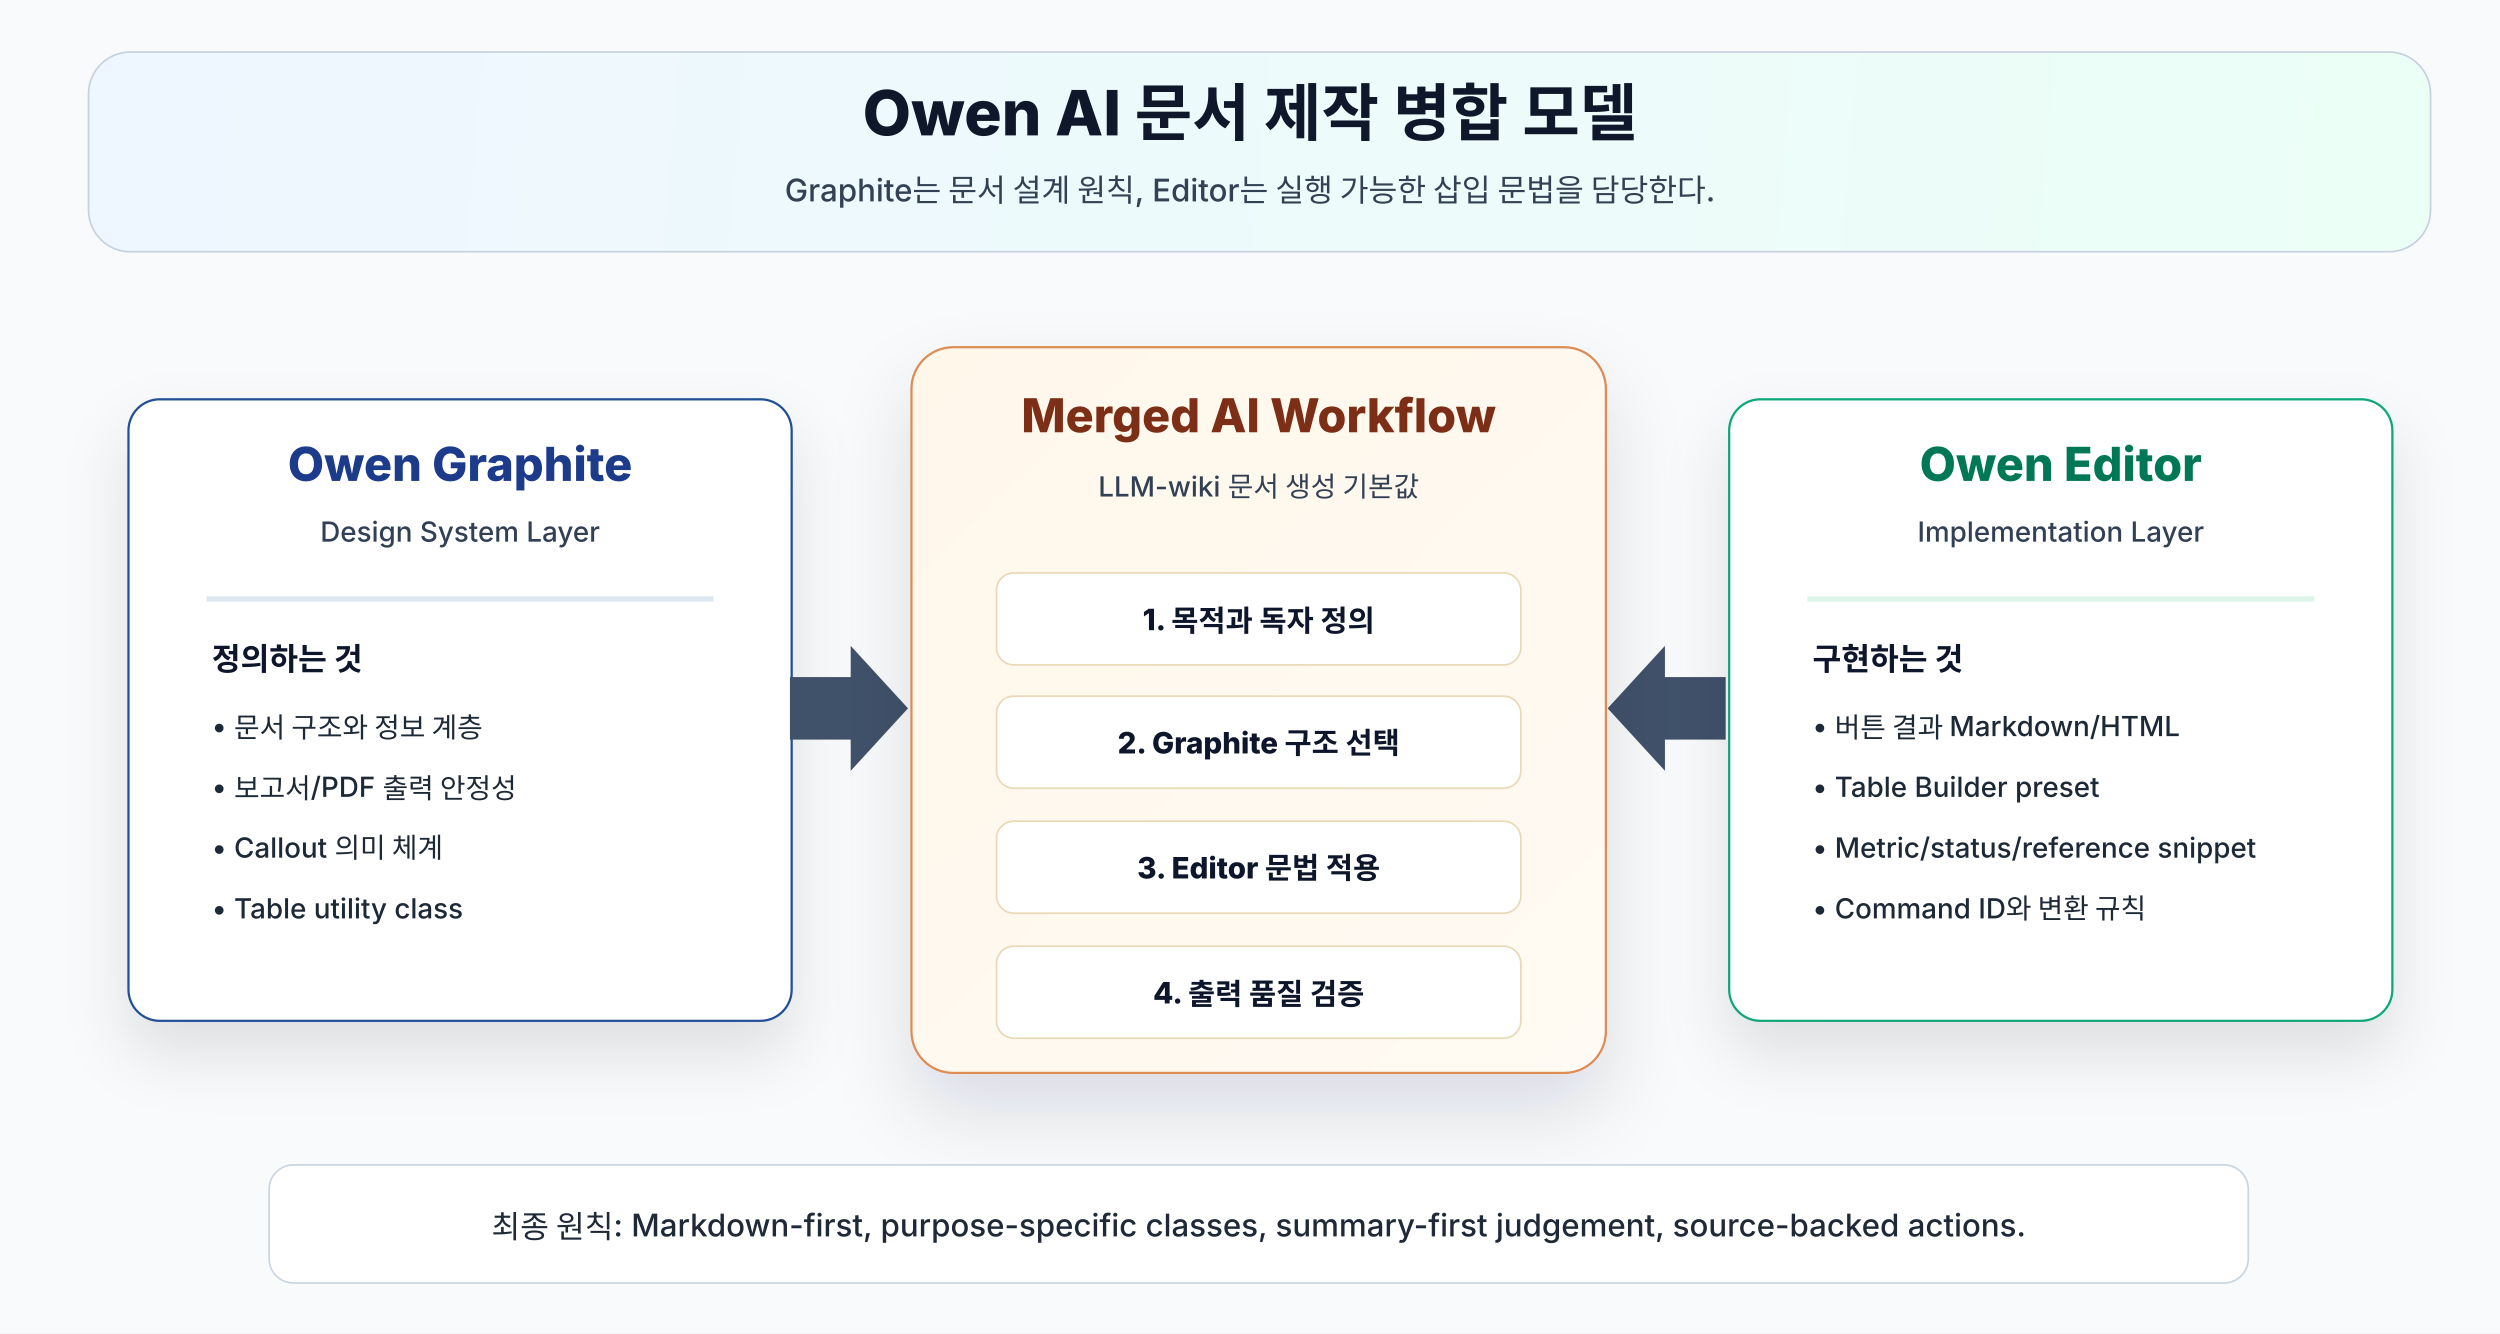
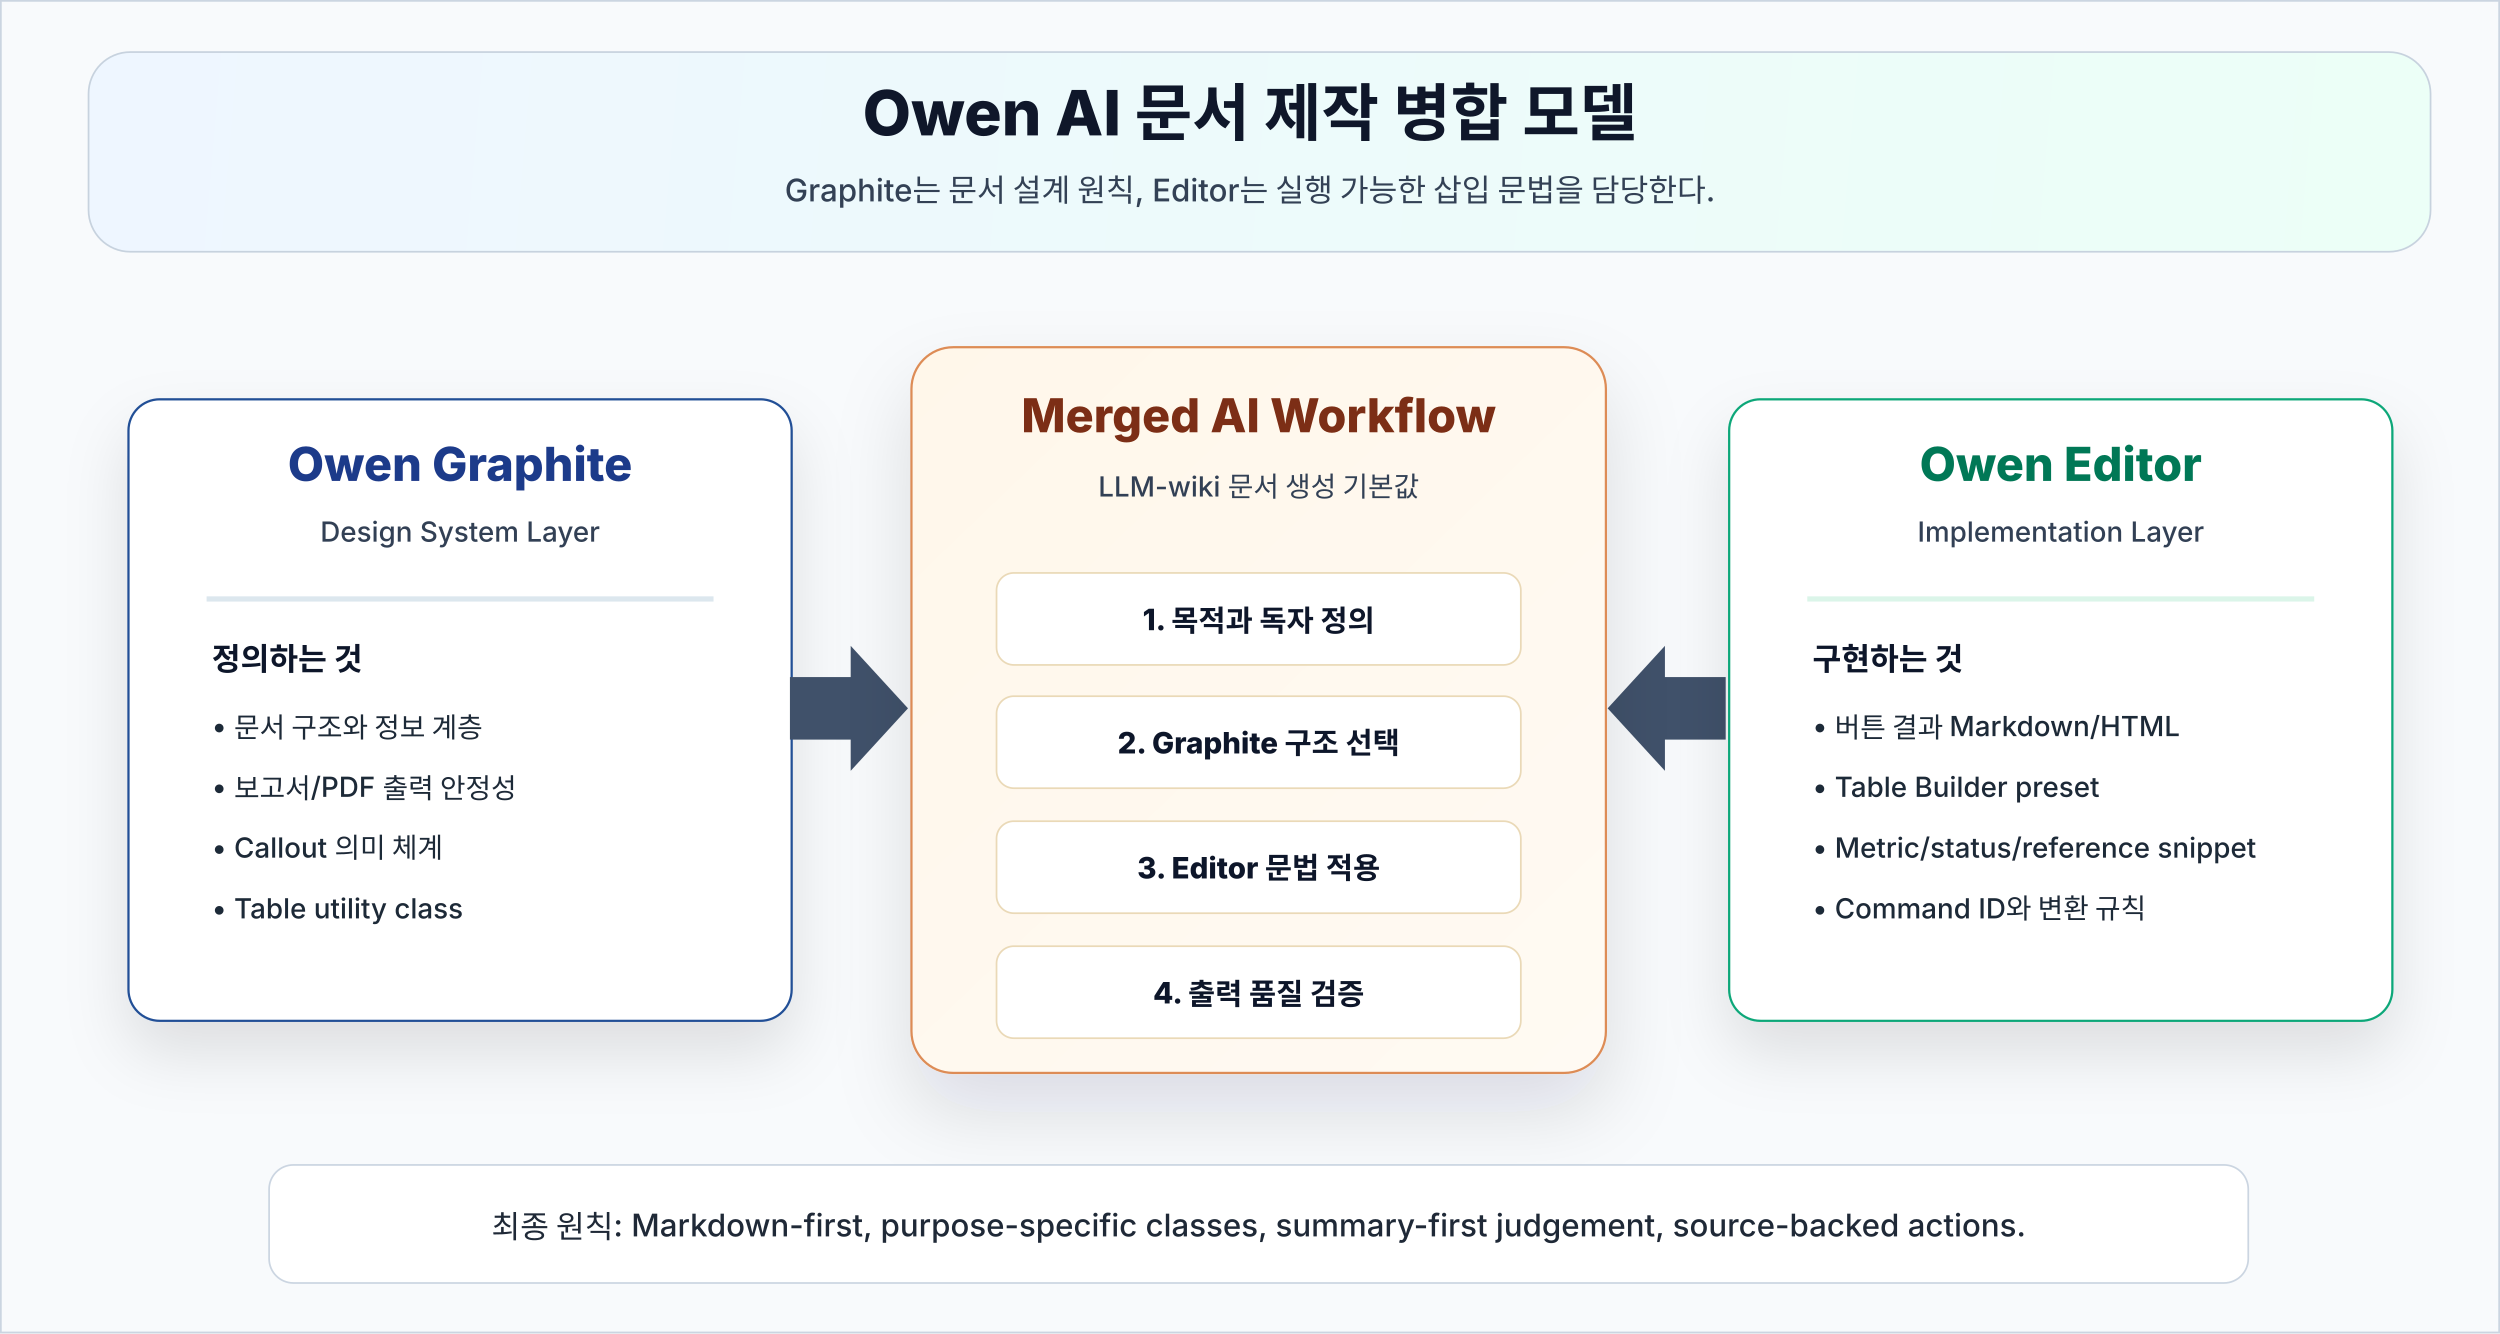
<svg xmlns="http://www.w3.org/2000/svg" width="1440" height="768" viewBox="0 0 1440 768" role="img" aria-labelledby="title desc">
  <defs>
    <linearGradient id="header" x1="52" y1="30" x2="1400" y2="145" gradientUnits="userSpaceOnUse">
      <stop stop-color="#eef6ff" />
      <stop offset="1" stop-color="#ecfff7" />
    </linearGradient>
    <linearGradient id="center" x1="528" y1="199" x2="928" y2="616" gradientUnits="userSpaceOnUse">
      <stop stop-color="#fff7ea" />
      <stop offset="1" stop-color="#fffaf3" />
    </linearGradient>
    <filter id="softShadow" x="-20%" y="-20%" width="140%" height="140%">
      <feDropShadow dx="0" dy="22" stdDeviation="22" flood-color="#0f172a" flood-opacity="0.12" />
    </filter>
    <filter id="panelShadow" x="-20%" y="-20%" width="140%" height="140%">
      <feDropShadow dx="0" dy="18" stdDeviation="18" flood-color="#0f172a" flood-opacity="0.11" />
    </filter>
    <style>
      .bg { fill: #f8fafc; }
      .headline { fill: #0f172a; font-family: -apple-system, BlinkMacSystemFont, "Apple SD Gothic Neo", "Noto Sans KR", sans-serif; font-size: 36px; font-weight: 800; text-anchor: middle; }
      .subhead { fill: #334155; font-family: -apple-system, BlinkMacSystemFont, "Apple SD Gothic Neo", "Noto Sans KR", sans-serif; font-size: 18px; font-weight: 500; text-anchor: middle; }
      .panel-title { font-family: -apple-system, BlinkMacSystemFont, "Apple SD Gothic Neo", "Noto Sans KR", sans-serif; font-size: 27px; font-weight: 800; text-anchor: middle; }
      .panel-subtitle { fill: #334155; font-family: -apple-system, BlinkMacSystemFont, "Apple SD Gothic Neo", "Noto Sans KR", sans-serif; font-size: 16px; font-weight: 500; text-anchor: middle; }
      .section-title { fill: #0f172a; font-family: -apple-system, BlinkMacSystemFont, "Apple SD Gothic Neo", "Noto Sans KR", sans-serif; font-size: 18px; font-weight: 800; }
      .body { fill: #1f2937; font-family: -apple-system, BlinkMacSystemFont, "Apple SD Gothic Neo", "Noto Sans KR", sans-serif; font-size: 16px; font-weight: 500; }
      .step { fill: #0f172a; font-family: -apple-system, BlinkMacSystemFont, "Apple SD Gothic Neo", "Noto Sans KR", sans-serif; font-size: 17px; font-weight: 800; text-anchor: middle; }
      .footer { fill: #1f2937; font-family: -apple-system, BlinkMacSystemFont, "Apple SD Gothic Neo", "Noto Sans KR", sans-serif; font-size: 18px; font-weight: 500; text-anchor: middle; }
    </style>
  </defs>
  <rect class="bg" width="1440" height="768" />
  <rect x="51" y="30" width="1349" height="115" rx="24" fill="url(#header)" stroke="#c7d2de" />
  <text class="headline" x="720" y="78">Owen AI 문서 제작 병합 모델</text>
  <text class="subhead" x="720" y="116">Graphite는 문서 설계 원칙, Editor는 실행 가능한 삽입 문법을 담당한다.</text>
  <g filter="url(#panelShadow)">
    <rect x="74" y="230" width="382" height="358" rx="18" fill="#ffffff" stroke="#214f96" stroke-width="1.3" />
    <text class="panel-title" x="265" y="277" fill="#1e3a8a">Owen Graphite</text>
    <text class="panel-subtitle" x="265" y="312">Design System Layer</text>
    <line x1="119" y1="345" x2="411" y2="345" stroke="#dce7ee" stroke-width="3" />
    <text class="section-title" x="122" y="386">정의하는 것</text>
    <text class="body" x="122" y="424">• 문서 구조와 정보 계층</text>
    <text class="body" x="122" y="459">• 보고서/PDF 출력 안정성</text>
    <text class="body" x="122" y="494">• Callout 의미 체계</text>
    <text class="body" x="122" y="529">• Table utility class</text>
  </g>
  <polygon points="455,390 490,390 490,372 523,408 490,444 490,426 455,426" fill="#40516a" />
  <polygon points="994,390 959,390 959,372 926,408 959,444 959,426 994,426" fill="#40516a" />
  <g filter="url(#softShadow)">
    <rect x="525" y="200" width="400" height="418" rx="24" fill="url(#center)" stroke="#dd8c56" stroke-width="1.3" />
    <text class="panel-title" x="725" y="249" fill="#7c2d12">Merged AI Workflow</text>
    <text class="panel-subtitle" x="725" y="286" fill="#7c2d12">LLM-wiki 문서 생성 기본값</text>
    <rect x="574" y="330" width="302" height="53" rx="10" fill="#ffffff" stroke="#ead9b7" />
    <text class="step" x="725" y="363">1. 목적과 독자 정의</text>
    <rect x="574" y="401" width="302" height="53" rx="10" fill="#ffffff" stroke="#ead9b7" />
    <text class="step" x="725" y="434">2. Graphite 구조 선택</text>
    <rect x="574" y="473" width="302" height="53" rx="10" fill="#ffffff" stroke="#ead9b7" />
    <text class="step" x="725" y="506">3. Editor 문법 적용</text>
    <rect x="574" y="545" width="302" height="53" rx="10" fill="#ffffff" stroke="#ead9b7" />
    <text class="step" x="725" y="578">4. 출력 품질 검증</text>
  </g>
  <g filter="url(#panelShadow)">
    <rect x="996" y="230" width="382" height="358" rx="18" fill="#ffffff" stroke="#10a779" stroke-width="1.3" />
    <text class="panel-title" x="1187" y="277" fill="#047857">Owen Editor</text>
    <text class="panel-subtitle" x="1187" y="312">Implementation Layer</text>
    <line x1="1041" y1="345" x2="1333" y2="345" stroke="#dbf5e9" stroke-width="3" />
    <text class="section-title" x="1044" y="386">구현하는 것</text>
    <text class="body" x="1044" y="424">• 버튼 결과 Markdown/HTML</text>
    <text class="body" x="1044" y="459">• Table Builder preset</text>
    <text class="body" x="1044" y="494">• Metric/status/reference snippet</text>
    <text class="body" x="1044" y="529">• Command ID와 변환 규칙</text>
  </g>
  <rect x="155" y="671" width="1140" height="68" rx="14" fill="#ffffff" stroke="#cbd5e1" />
  <text class="footer" x="725" y="713">최종 원칙: Markdown-first, purpose-specific classes, summary-first judgement, source-backed actions.</text>
+   <rect x="0.5" y="0.5" width="1439" height="767" rx="0" fill="none" stroke="#cbd5e1" stroke-width="1" pointer-events="none" />
</svg>
